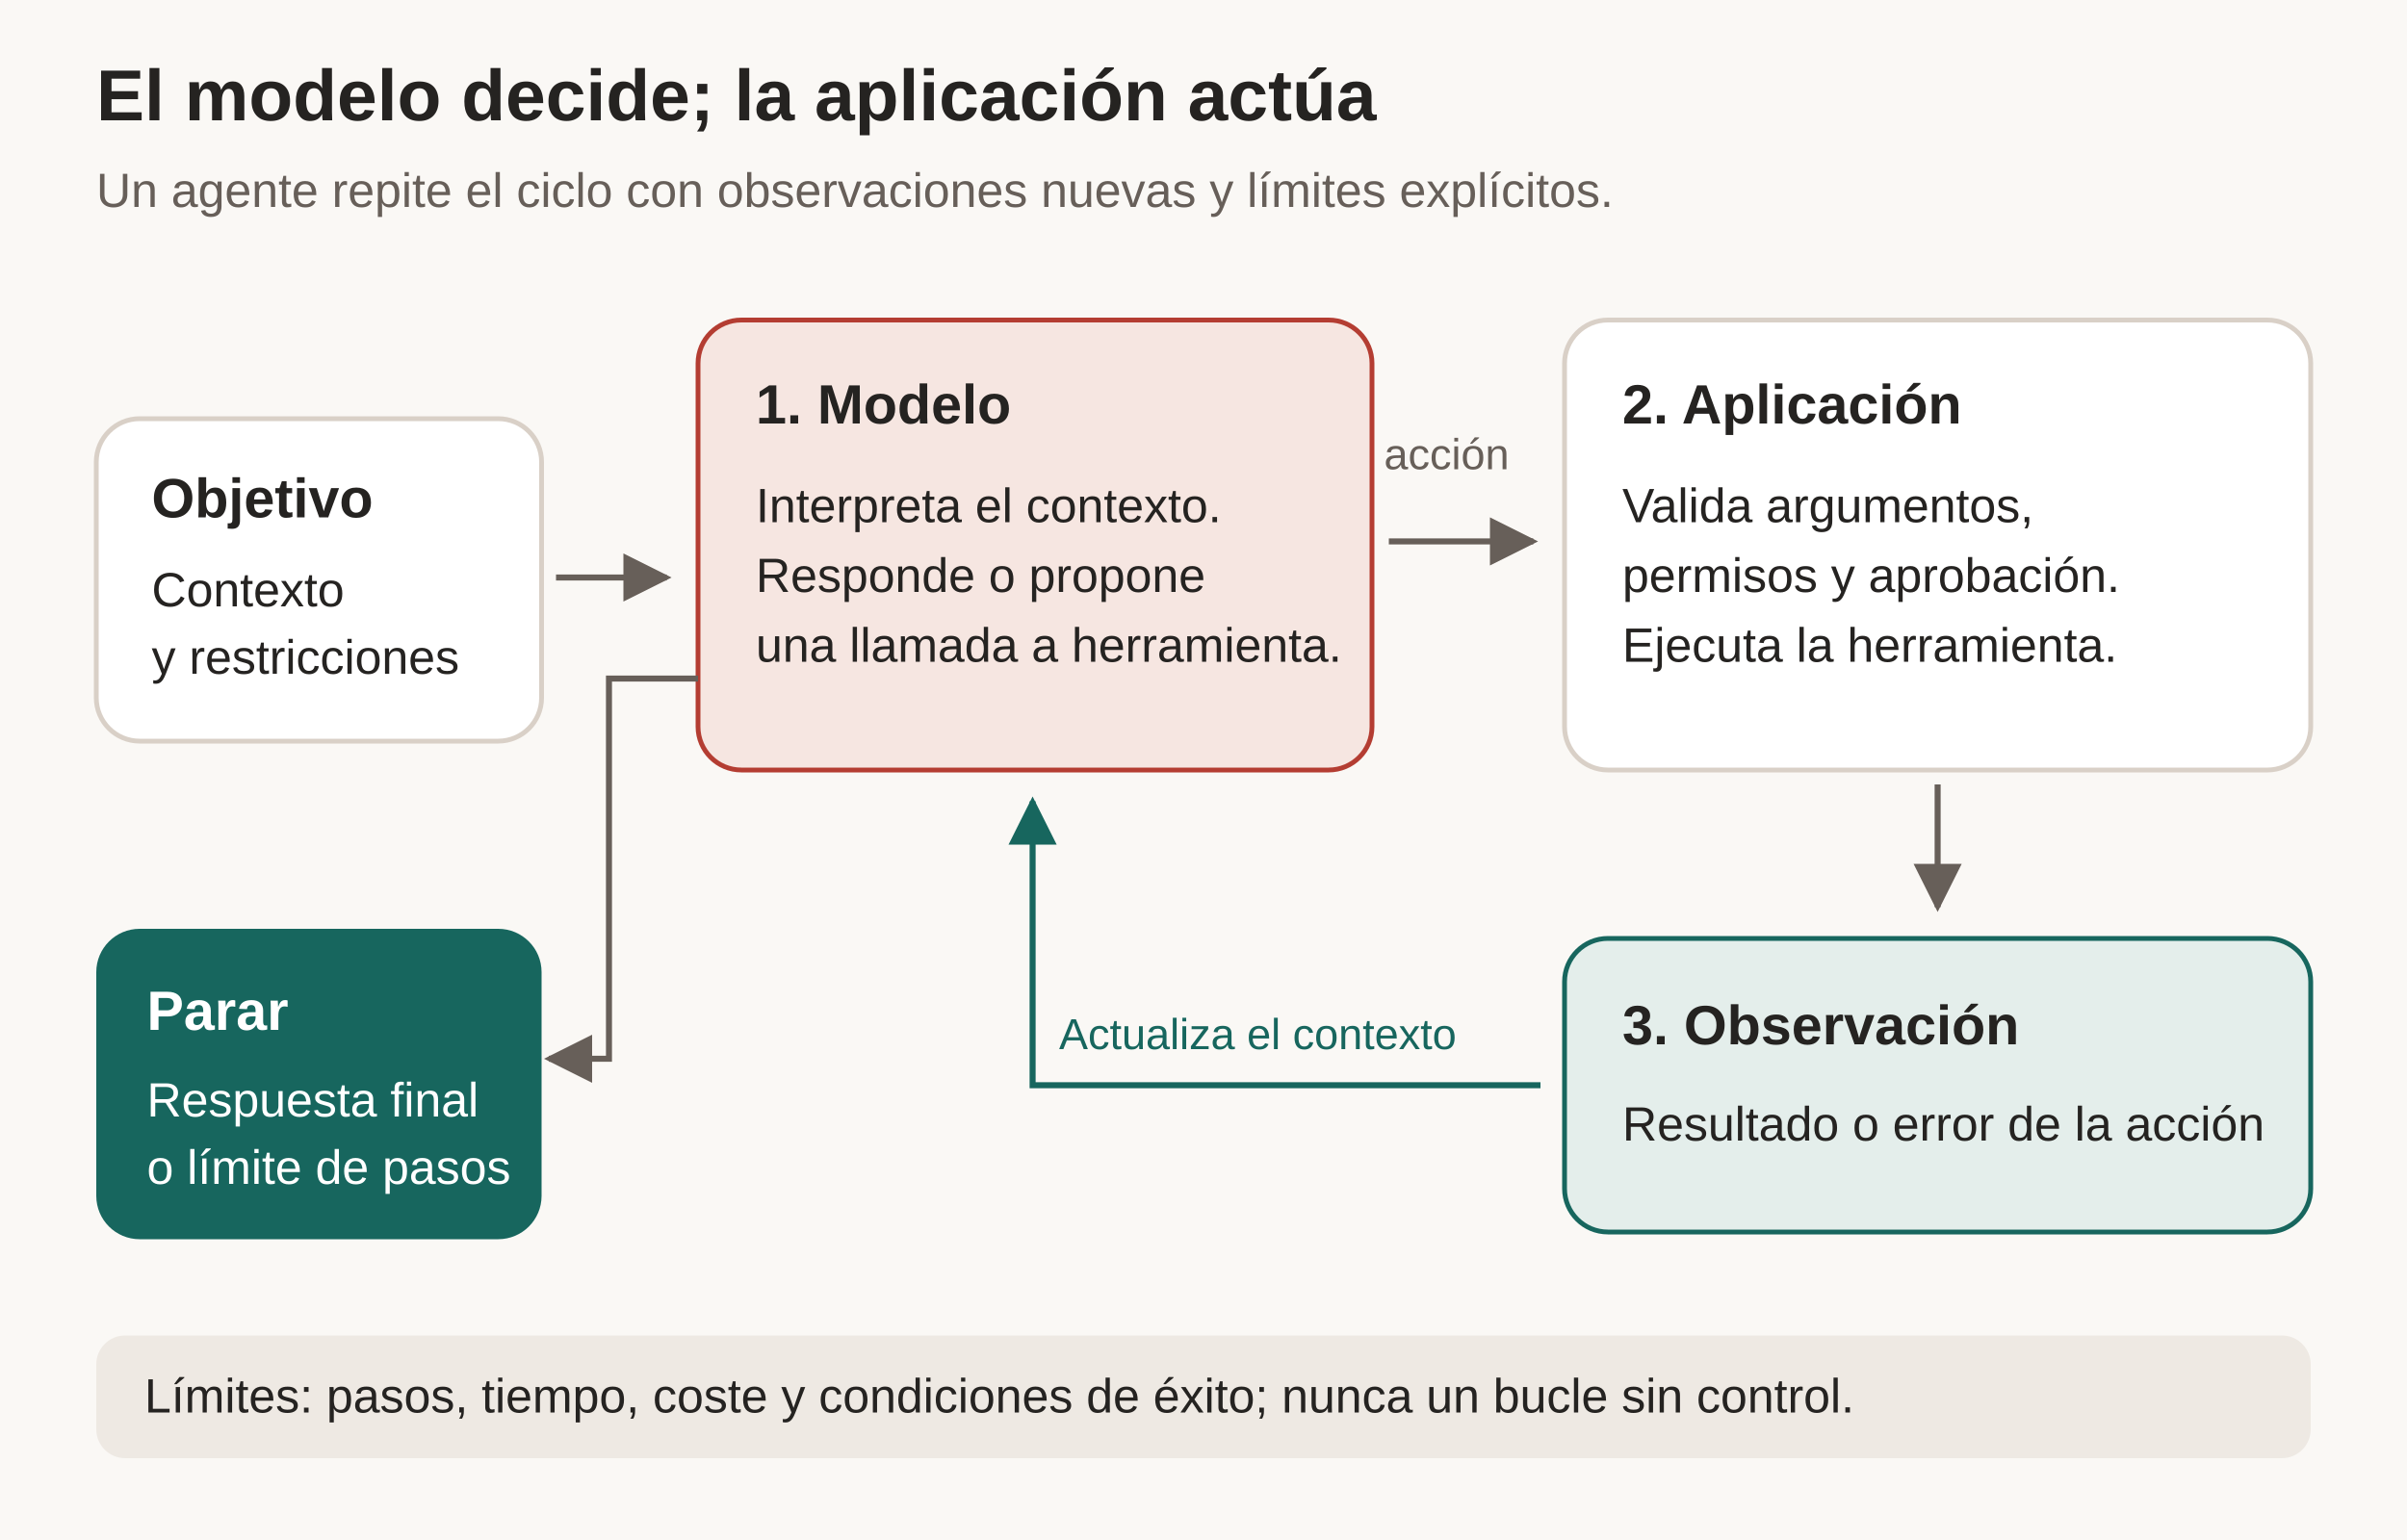
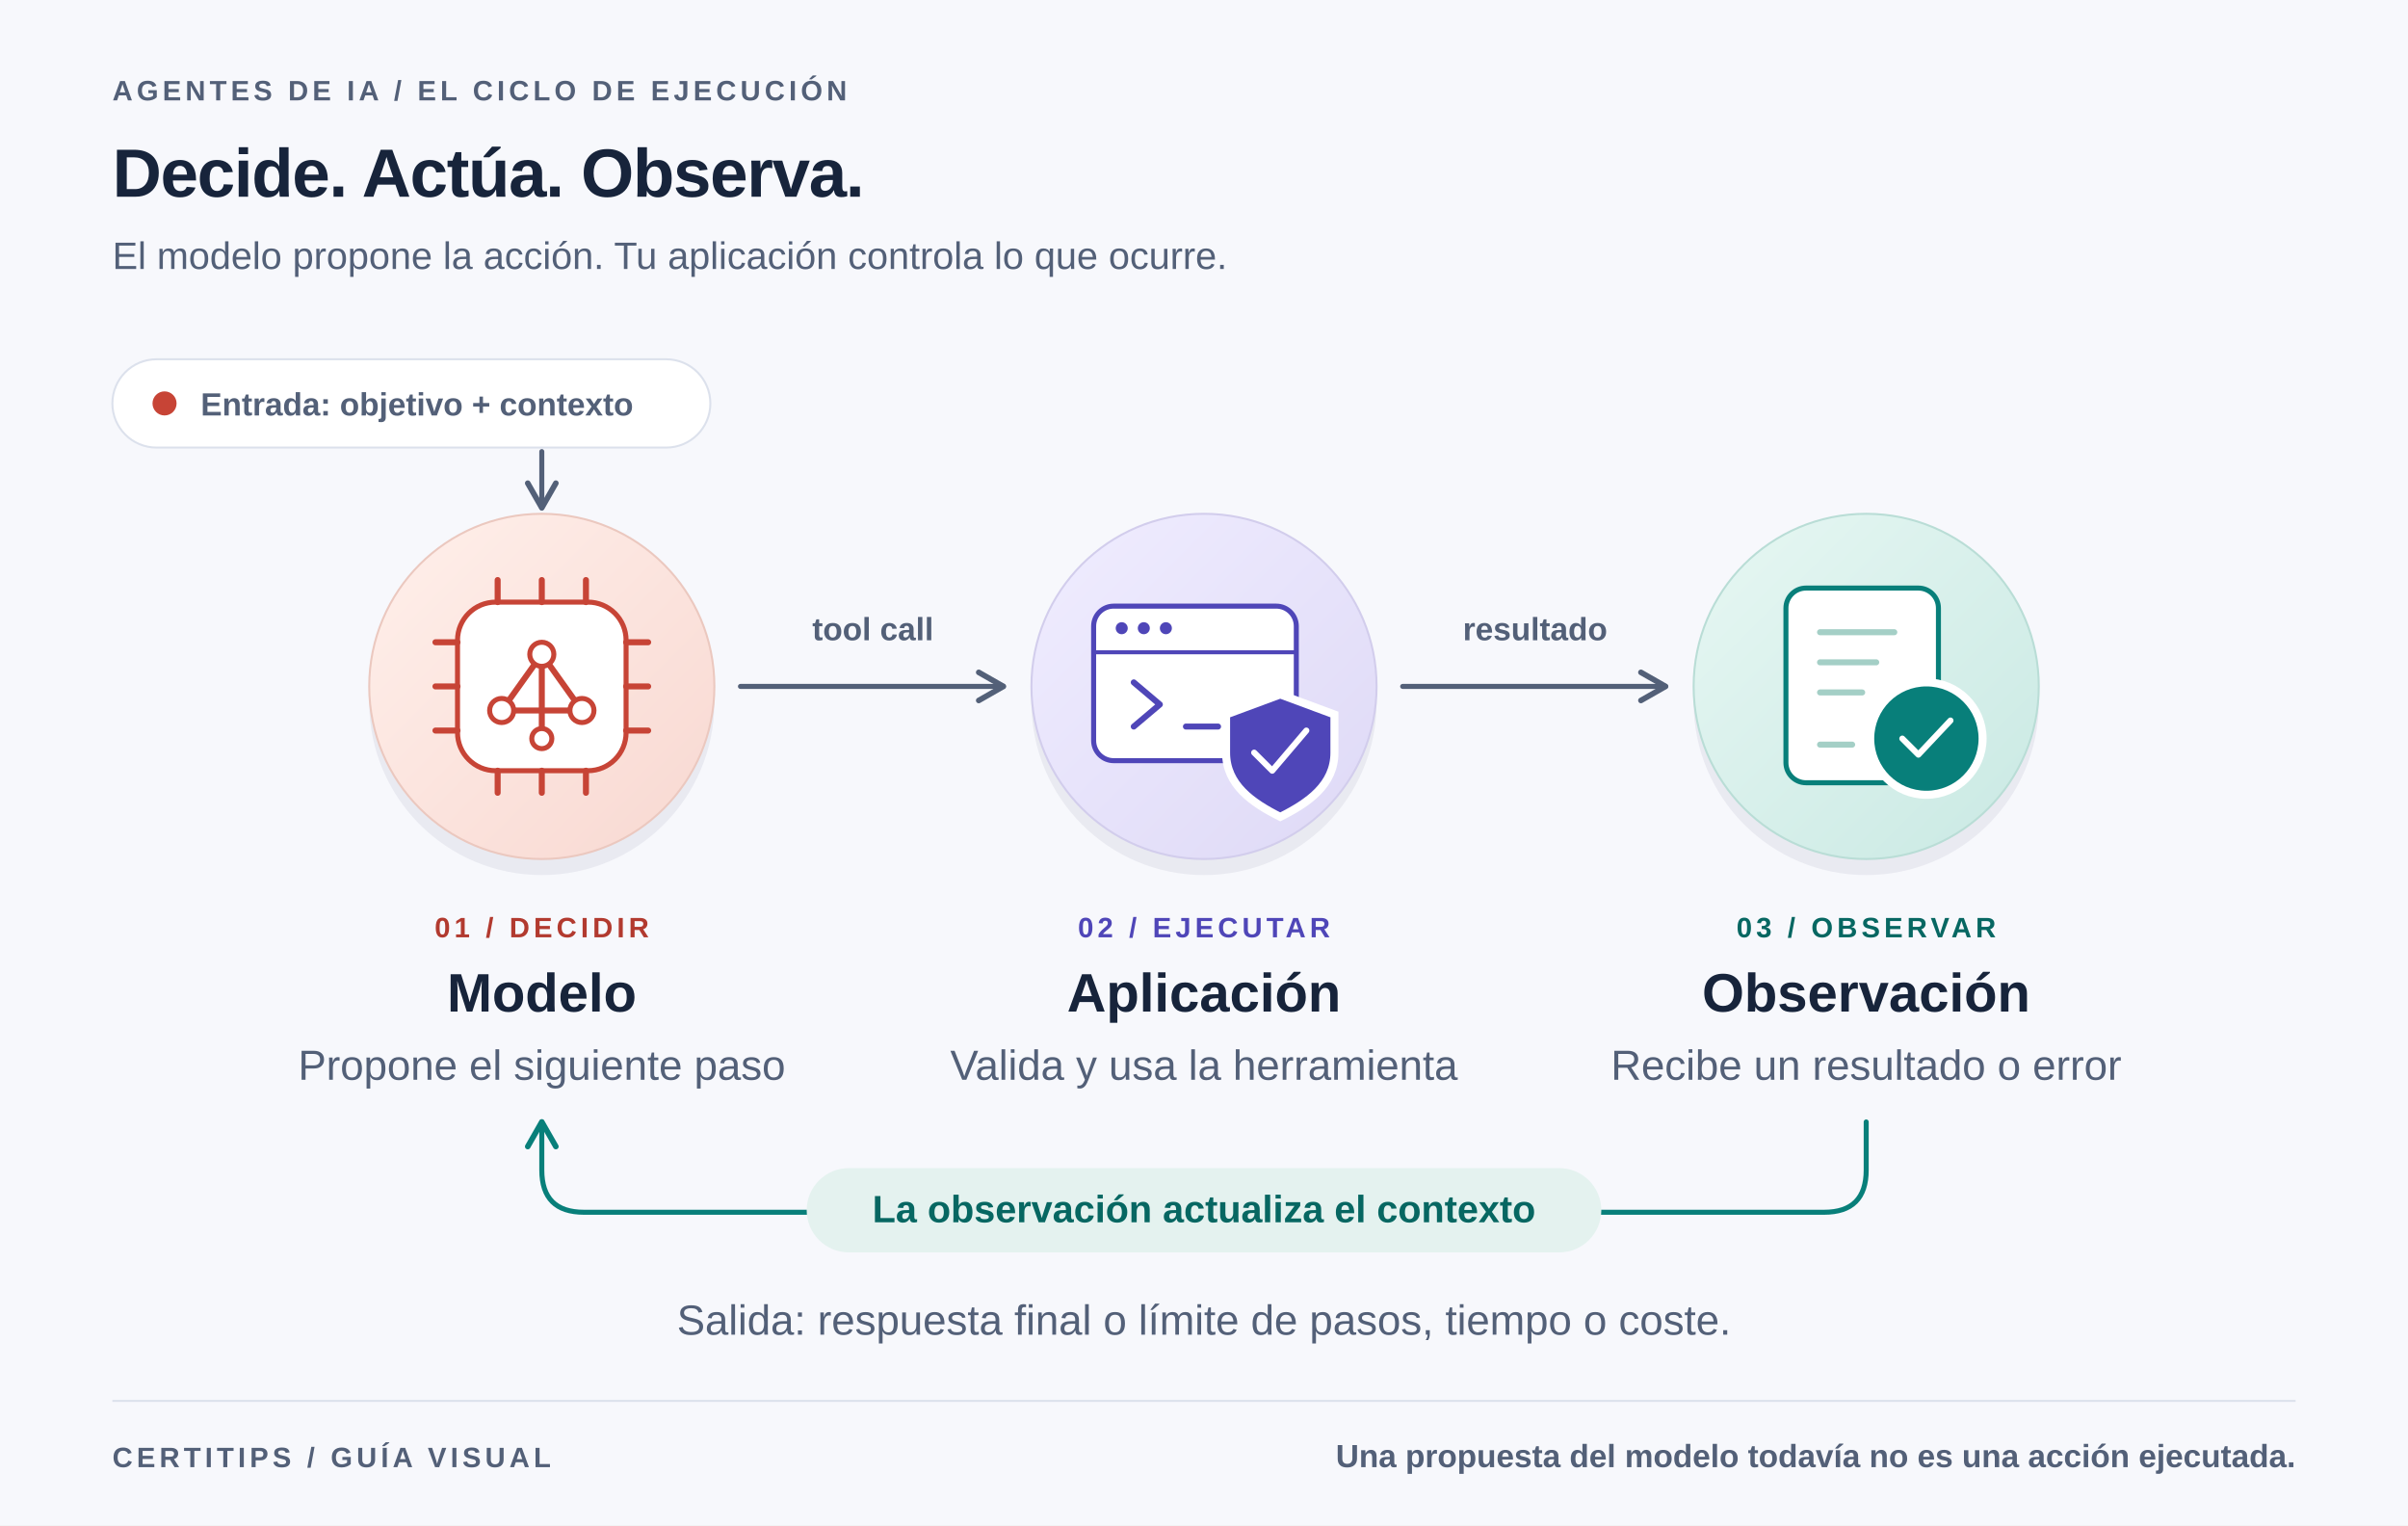
- <svg xmlns="http://www.w3.org/2000/svg" viewBox="0 0 1000 640" role="img" aria-labelledby="title description">
+ <svg xmlns="http://www.w3.org/2000/svg" viewBox="0 0 1200 760" role="img" aria-labelledby="title description">
  <defs>
-     <marker id="arrow" viewBox="0 0 10 10" refX="9" refY="5" markerWidth="8" markerHeight="8" orient="auto-start-reverse">
-       <path d="M 0 0 L 10 5 L 0 10 Z" fill="#675f59" />
+     <linearGradient id="model" x2="1" y2="1">
+       <stop stop-color="#fff0eb" />
+       <stop offset="1" stop-color="#f8d8d1" />
+     </linearGradient>
+     <linearGradient id="app" x2="1" y2="1">
+       <stop stop-color="#f0edff" />
+       <stop offset="1" stop-color="#ded9f6" />
+     </linearGradient>
+     <linearGradient id="result" x2="1" y2="1">
+       <stop stop-color="#e7f7f3" />
+       <stop offset="1" stop-color="#c9e9e3" />
+     </linearGradient>
+     <marker id="arrow" viewBox="0 0 10 10" refX="8" refY="5" markerWidth="7" markerHeight="7" orient="auto">
+       <path d="m1 1 7 4-7 4" fill="none" stroke="#536078" stroke-width="1.6" stroke-linecap="round" stroke-linejoin="round" />
    </marker>
-     <marker id="arrow-teal" viewBox="0 0 10 10" refX="9" refY="5" markerWidth="8" markerHeight="8" orient="auto-start-reverse">
-       <path d="M 0 0 L 10 5 L 0 10 Z" fill="#17665e" />
+     <marker id="return" viewBox="0 0 10 10" refX="8" refY="5" markerWidth="7" markerHeight="7" orient="auto">
+       <path d="m1 1 7 4-7 4" fill="none" stroke="#087f7a" stroke-width="1.6" stroke-linecap="round" stroke-linejoin="round" />
    </marker>
    <style>
-       text{font-family:Arial,Helvetica,sans-serif;fill:#252321}
-       .title{font-size:30px;font-weight:700}
-       .subtitle{font-size:20px;fill:#675f59}
-       .label{font-size:23px;font-weight:700}
-       .body{font-size:20px}
-       .small{font-size:18px;fill:#675f59}
-       .white{fill:#fff}
-       .red{fill:#b43d32}
-       .teal{fill:#17665e}
-       .card{fill:#fff;stroke:#d9d0c7;stroke-width:2}
-       .line{fill:none;stroke:#675f59;stroke-width:2.5;marker-end:url(#arrow)}
-       .return{fill:none;stroke:#17665e;stroke-width:2.5;marker-end:url(#arrow-teal)}
+       text{font-family:'Segoe UI',Arial,sans-serif;fill:#17243b}
+       .kicker{font-size:14px;font-weight:700;letter-spacing:2px;fill:#536078}
+       .title{font-size:34px;font-weight:700;letter-spacing:-.6px}
+       .subtitle{font-size:19px;fill:#536078}.label{font-size:27px;font-weight:700}
+       .body{font-size:21px;fill:#536078}.meta{font-size:16px;font-weight:600;fill:#536078}
+       .line{fill:none;stroke:#536078;stroke-width:2.5;stroke-linecap:round;stroke-linejoin:round;marker-end:url(#arrow)}
+       .icon{fill:none;stroke-width:3;stroke-linecap:round;stroke-linejoin:round}
    </style>
  </defs>
-   <rect width="1000" height="640" fill="#faf8f5" />
-   <text x="40" y="50" class="title">El modelo decide; la aplicación actúa</text>
-   <text x="40" y="86" class="subtitle">Un agente repite el ciclo con observaciones nuevas y límites explícitos.</text>
-   <rect x="40" y="174" width="185" height="134" rx="18" class="card" />
-   <text x="63" y="215" class="label">Objetivo</text>
-   <text x="63" y="252" class="body">
-     <tspan x="63">Contexto</tspan>
-     <tspan x="63" dy="28">y restricciones</tspan>
-   </text>
-   <rect x="290" y="133" width="280" height="187" rx="18" fill="#f6e6e1" stroke="#b43d32" stroke-width="2" />
-   <text x="314" y="176" class="label">1. Modelo</text>
-   <text x="314" y="217" class="body">
-     <tspan x="314">Interpreta el contexto.</tspan>
-     <tspan x="314" dy="29">Responde o propone</tspan>
-     <tspan x="314" dy="29">una llamada a herramienta.</tspan>
-   </text>
-   <rect x="650" y="133" width="310" height="187" rx="18" class="card" />
-   <text x="674" y="176" class="label">2. Aplicación</text>
-   <text x="674" y="217" class="body">
-     <tspan x="674">Valida argumentos,</tspan>
-     <tspan x="674" dy="29">permisos y aprobación.</tspan>
-     <tspan x="674" dy="29">Ejecuta la herramienta.</tspan>
-   </text>
-   <path d="M 231 240 H 277" class="line" />
-   <path d="M 577 225 H 637" class="line" />
-   <text x="601" y="195" text-anchor="middle" class="small">acción</text>
-   <rect x="650" y="390" width="310" height="122" rx="18" fill="#e4eeeb" stroke="#17665e" stroke-width="2" />
-   <text x="674" y="434" class="label">3. Observación</text>
-   <text x="674" y="474" class="body">Resultado o error de la acción</text>
-   <path d="M 805 326 V 377" class="line" />
-   <path d="M 640 451 H 429 V 333" class="return" />
-   <text x="440" y="436" class="small teal">Actualiza el contexto</text>
-   <path d="M 290 282 H 253 V 440 H 228" class="line" />
-   <rect x="40" y="386" width="185" height="129" rx="18" fill="#17665e" />
-   <text x="61" y="428" class="label white">Parar</text>
-   <text x="61" y="464" class="body white">
-     <tspan x="61">Respuesta final</tspan>
-     <tspan x="61" dy="28">o límite de pasos</tspan>
-   </text>
-   <rect x="40" y="555" width="920" height="51" rx="12" fill="#eee9e3" />
-   <text x="60" y="587" class="body">Límites: pasos, tiempo, coste y condiciones de éxito; nunca un bucle sin control.</text>
+   <rect width="1200" height="760" fill="#f7f8fc" />
+   <text x="56" y="50" class="kicker">AGENTES DE IA / EL CICLO DE EJECUCIÓN</text>
+   <text x="56" y="98" class="title">Decide. Actúa. Observa.</text>
+   <text x="56" y="134" class="subtitle">El modelo propone la acción. Tu aplicación controla lo que ocurre.</text>
+   <rect x="56" y="179" width="298" height="44" rx="22" fill="#fff" stroke="#dce1ec" />
+   <circle cx="82" cy="201" r="6" fill="#c74436" />
+   <text x="100" y="207" class="meta">Entrada: objetivo + contexto</text>
+   <path d="M270 225v28" class="line" />
+   <path d="M369 342h131" class="line" />
+   <text x="435" y="319" text-anchor="middle" class="meta">tool call</text>
+   <path d="M699 342h131" class="line" />
+   <text x="765" y="319" text-anchor="middle" class="meta">resultado</text>
+   <g transform="translate(270 342)">
+     <circle cy="8" r="86" fill="#e9eaf1" />
+     <circle r="86" fill="url(#model)" stroke="#ebc8bf" />
+     <rect x="-42" y="-42" width="84" height="84" rx="19" fill="#fff" stroke="#c74436" stroke-width="2.5" />
+     <g class="icon" stroke="#c74436">
+       <path d="M-22-53v11M0-53v11M22-53v11M-22 42v11M0 42v11M22 42v11M-53-22h11M-53 0h11M-53 22h11M42-22h11M42 0h11M42 22h11" />
+       <path d="m-20 12 20-28 20 28M-20 12h40M0-16v42" />
+     </g>
+     <g fill="#fff" stroke="#c74436" stroke-width="2.5">
+       <circle cy="-16" r="6" />
+       <circle cx="-20" cy="12" r="6" />
+       <circle cx="20" cy="12" r="6" />
+       <circle cy="26" r="5" />
+     </g>
+   </g>
+   <g transform="translate(600 342)">
+     <circle cy="8" r="86" fill="#e9eaf1" />
+     <circle r="86" fill="url(#app)" stroke="#d2cdec" />
+     <rect x="-55" y="-40" width="101" height="77" rx="10" fill="#fff" stroke="#4f46b8" stroke-width="2.5" />
+     <path d="M-55-17H46" stroke="#4f46b8" stroke-width="2" />
+     <g fill="#4f46b8">
+       <circle cx="-41" cy="-29" r="3" />
+       <circle cx="-30" cy="-29" r="3" />
+       <circle cx="-19" cy="-29" r="3" />
+     </g>
+     <path d="m-35-2 13 11-13 11m26 0h16" class="icon" stroke="#4f46b8" />
+     <path d="m38 4 27 10v19c0 16-13 25-27 32C24 58 11 49 11 33V14Z" fill="#4f46b8" stroke="#fff" stroke-width="4" />
+     <path d="m25 33 9 9 17-20" class="icon" stroke="#fff" />
+   </g>
+   <g transform="translate(930 342)">
+     <circle cy="8" r="86" fill="#e9eaf1" />
+     <circle r="86" fill="url(#result)" stroke="#b9ddd6" />
+     <rect x="-40" y="-49" width="76" height="97" rx="10" fill="#fff" stroke="#087f7a" stroke-width="2.5" />
+     <path d="M-23-27h37M-23-12H5M-23 3h21M-23 29h16" class="icon" stroke="#a4cfc6" />
+     <circle cx="30" cy="26" r="28" fill="#087f7a" stroke="#fff" stroke-width="4" />
+     <path d="m18 26 8 8 16-17" class="icon" stroke="#fff" />
+   </g>
+   <g text-anchor="middle">
+     <text x="270" y="467" class="kicker" style="fill:#b23a2f">01 / DECIDIR</text>
+     <text x="600" y="467" class="kicker" style="fill:#4f46b8">02 / EJECUTAR</text>
+     <text x="930" y="467" class="kicker" style="fill:#076762">03 / OBSERVAR</text>
+     <text x="270" y="504" class="label">Modelo</text>
+     <text x="600" y="504" class="label">Aplicación</text>
+     <text x="930" y="504" class="label">Observación</text>
+     <text x="270" y="538" class="body">Propone el siguiente paso</text>
+     <text x="600" y="538" class="body">Valida y usa la herramienta</text>
+     <text x="930" y="538" class="body">Recibe un resultado o error</text>
+   </g>
+   <path d="M930 559v24q0 21-21 21H291q-21 0-21-21v-24" fill="none" stroke="#087f7a" stroke-width="2.5" stroke-linecap="round" marker-end="url(#return)" />
+   <rect x="402" y="582" width="396" height="42" rx="21" fill="#e4f2ef" />
+   <text x="600" y="609" text-anchor="middle" font-size="19" font-weight="600" style="fill:#076762">La observación actualiza el contexto</text>
+   <text x="600" y="665" text-anchor="middle" class="body">Salida: respuesta final o límite de pasos, tiempo o coste.</text>
+   <path d="M56 698h1088" stroke="#dce1ec" />
+   <text x="56" y="731" class="kicker">CERTITIPS / GUÍA VISUAL</text>
+   <text x="1144" y="731" text-anchor="end" class="meta">Una propuesta del modelo todavía no es una acción ejecutada.</text>
</svg>
